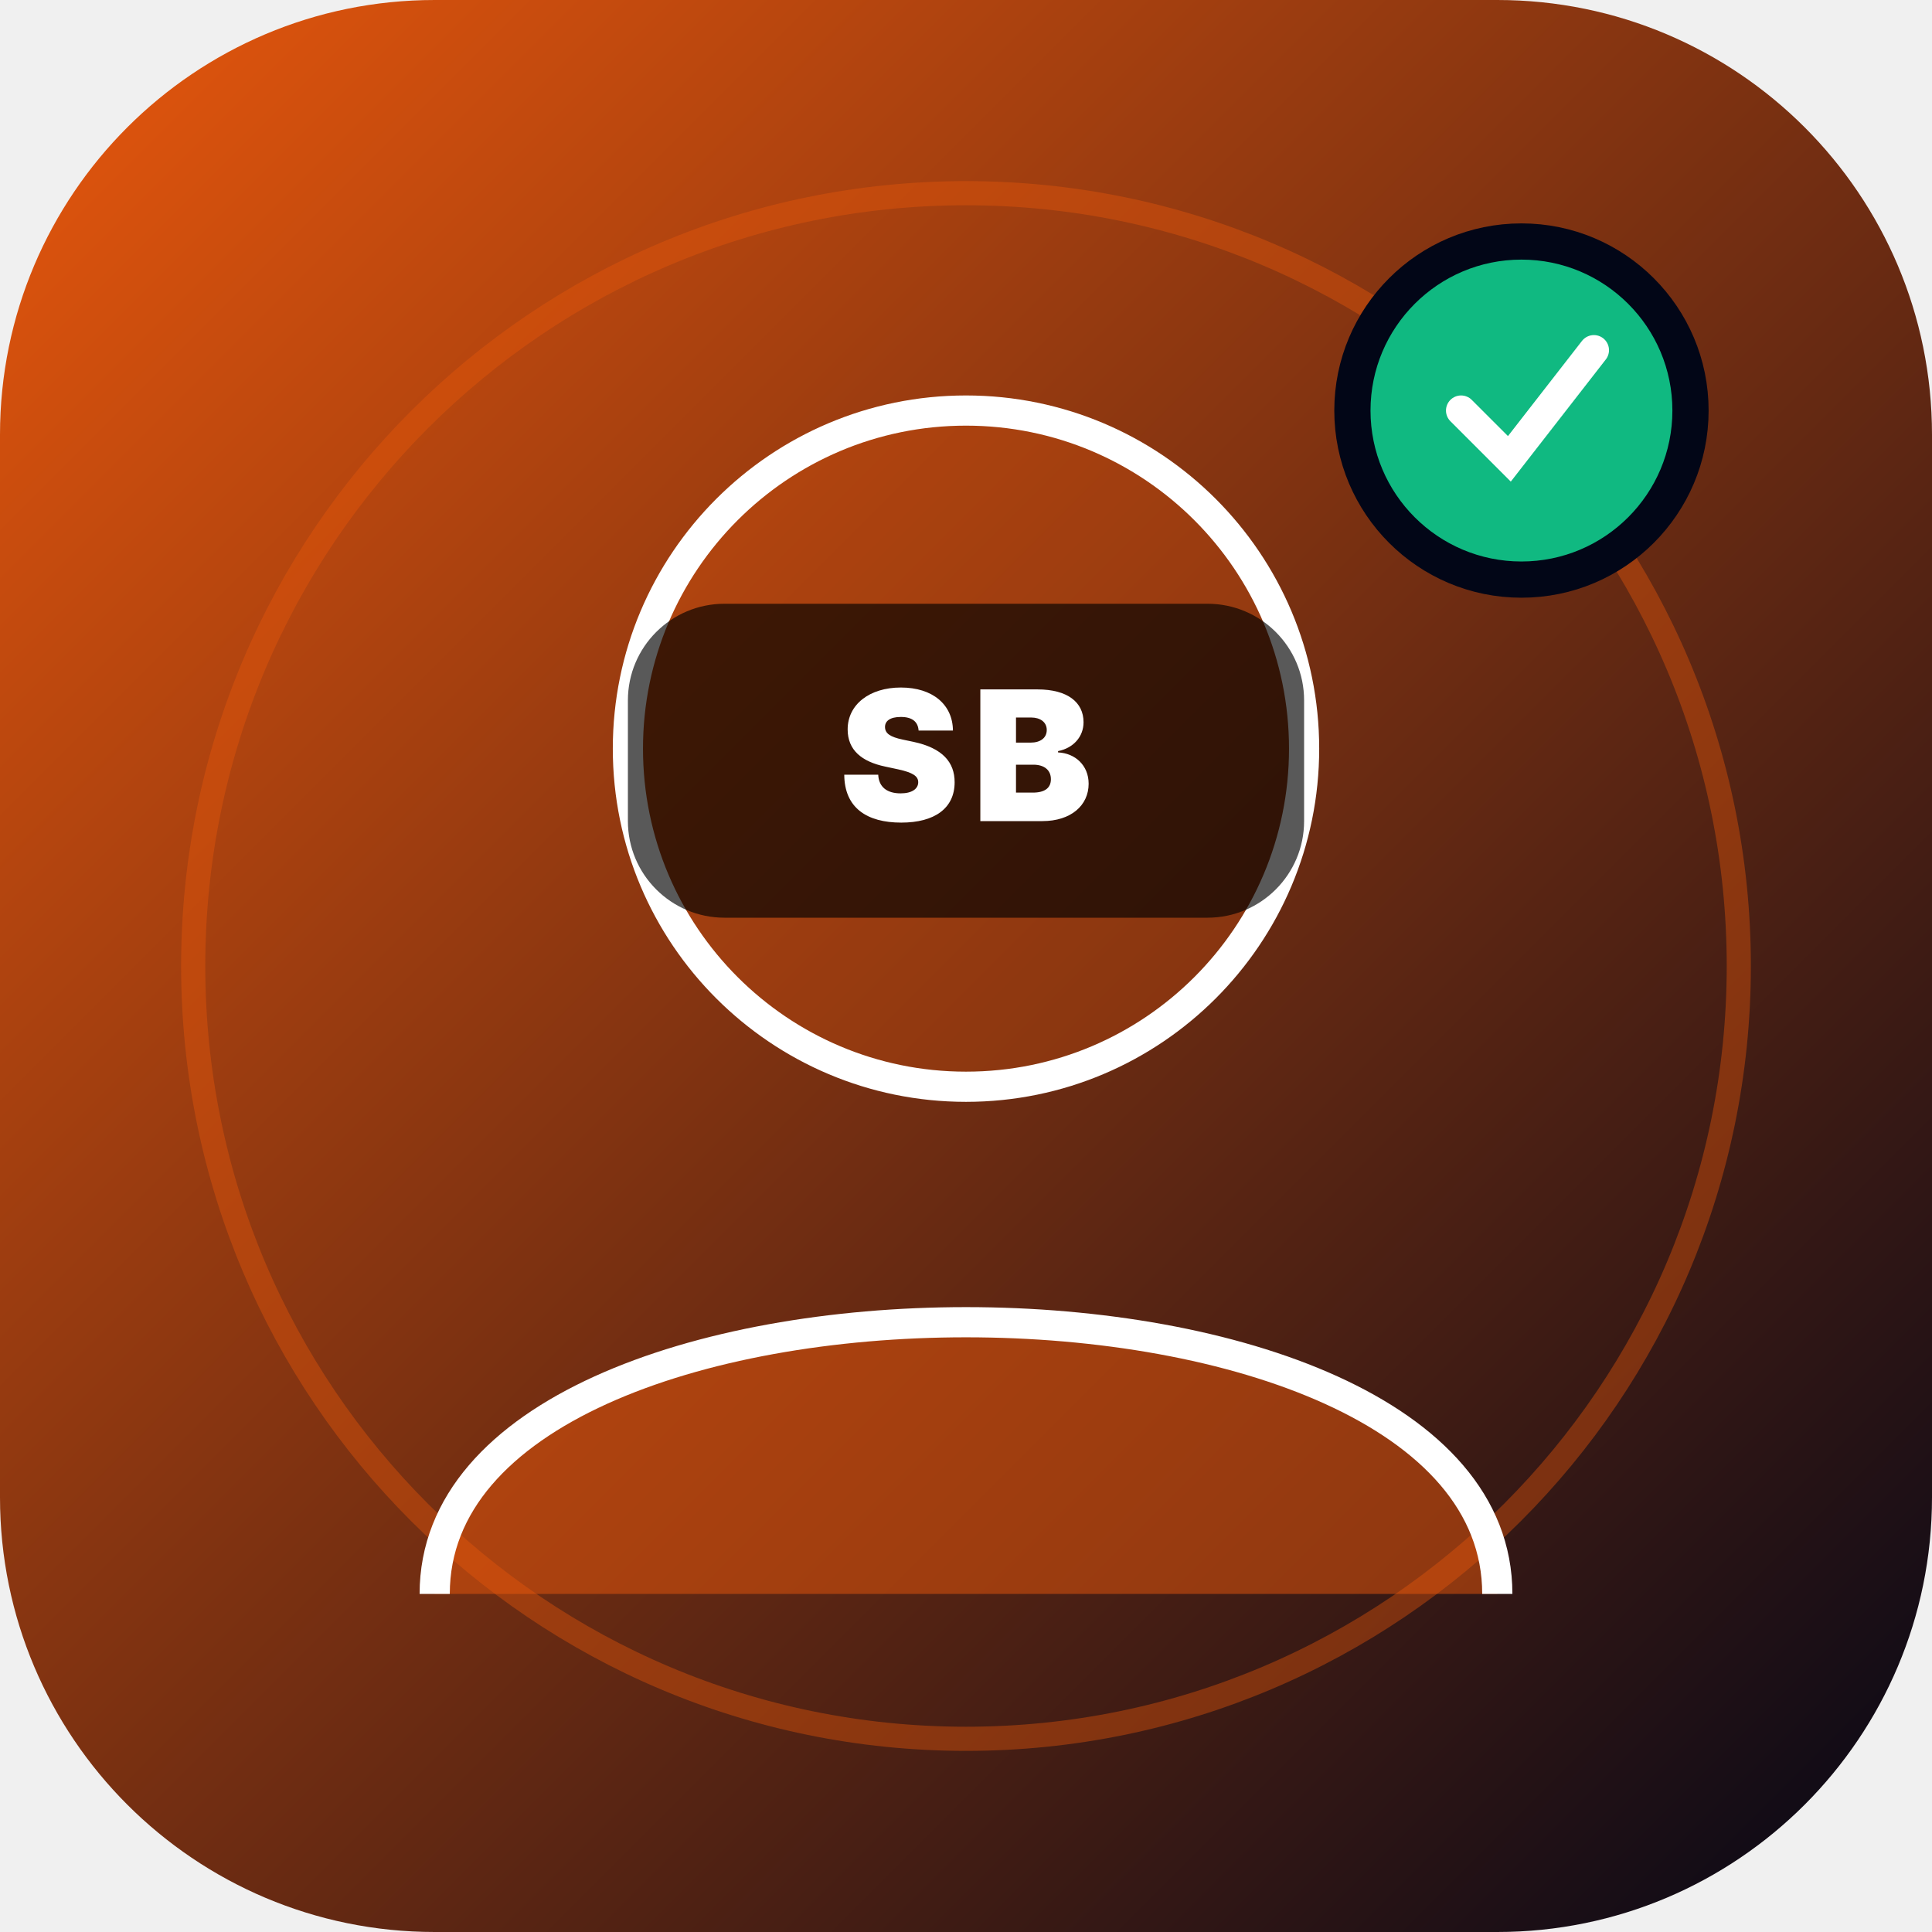
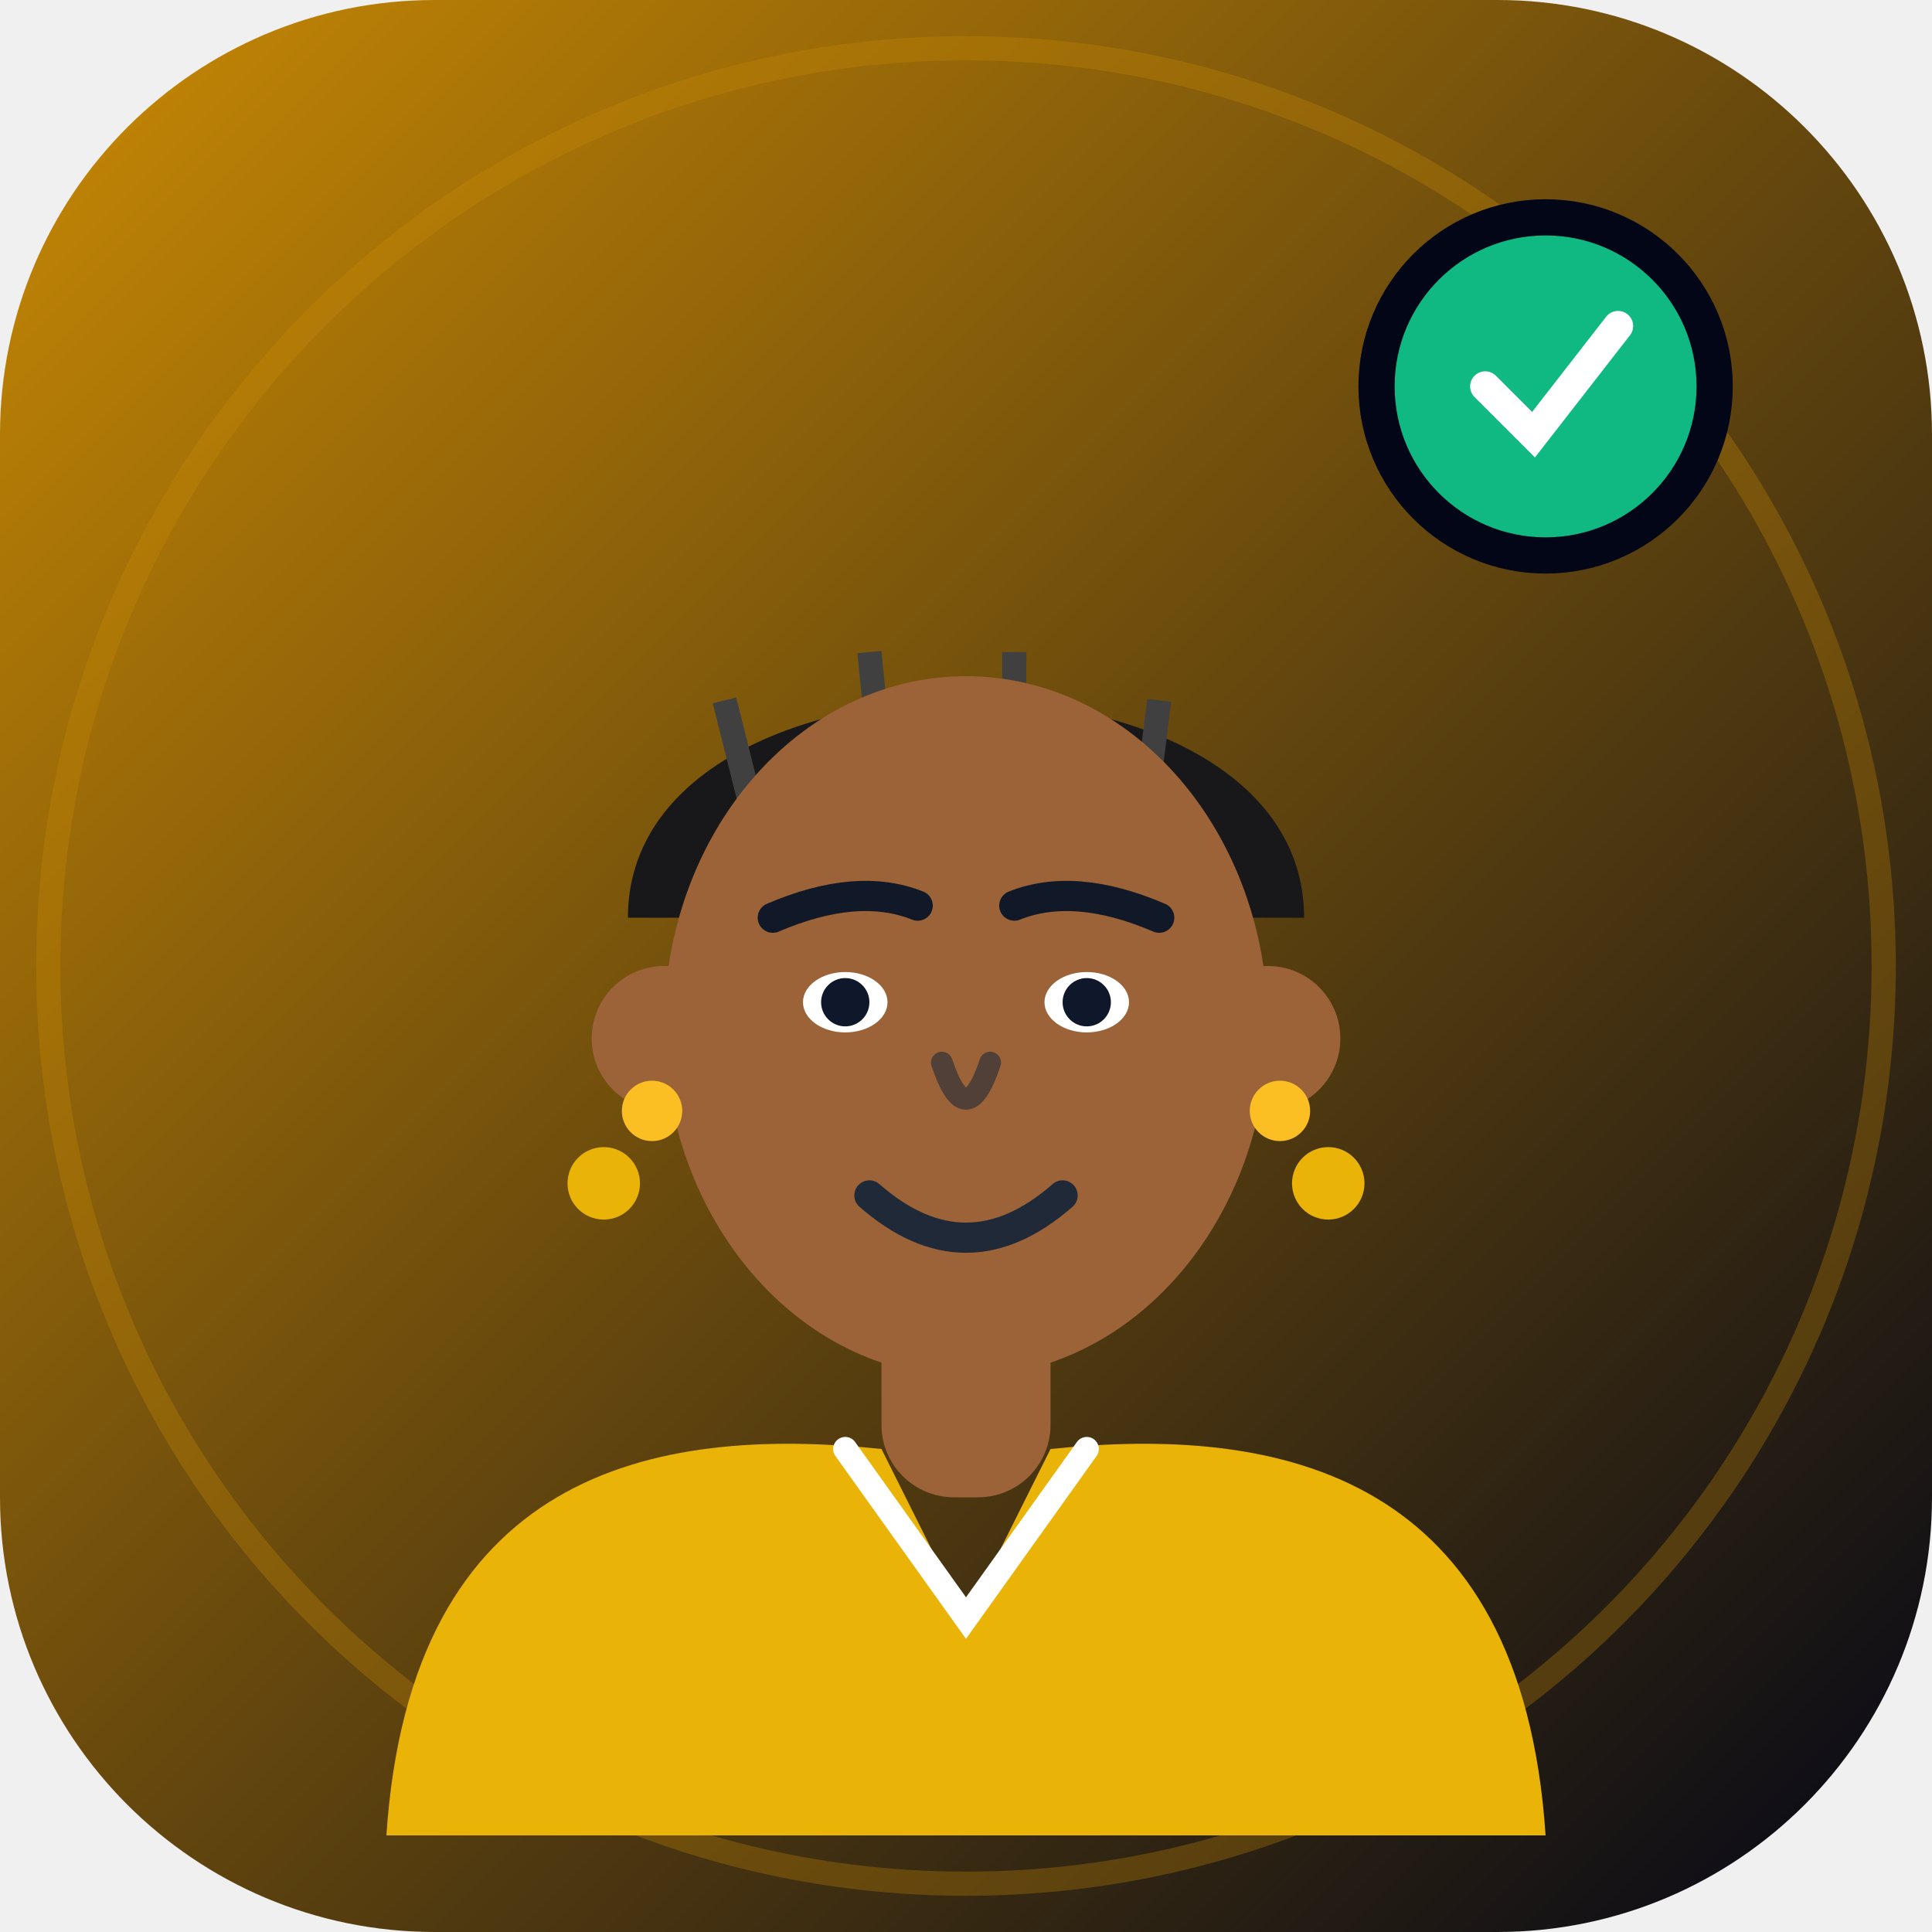
<svg xmlns="http://www.w3.org/2000/svg" viewBox="0 0 160 160" width="160" height="160">
  <defs>
-     <linearGradient id="avatarGrad18" x1="0" y1="0" x2="1" y2="1">
-       <stop offset="0%" stop-color="#EA580C" />
+     <linearGradient id="bgGrad19" x1="0" y1="0" x2="1" y2="1">
+       <stop offset="0%" stop-color="#CA8A04" />
      <stop offset="100%" stop-color="#020617" />
    </linearGradient>
  </defs>
-   <rect width="160" height="160" rx="36" fill="url(#avatarGrad18)" />
-   <circle cx="80" cy="80" r="64" fill="none" stroke="#EA580C" stroke-width="2" stroke-opacity="0.4" />
-   <circle cx="80" cy="62" r="28" fill="#EA580C" fill-opacity="0.25" stroke="#FFFFFF" stroke-width="2.5" />
-   <path d="M 36 132 C 36 102, 124 102, 124 132" fill="#EA580C" fill-opacity="0.5" stroke="#FFFFFF" stroke-width="2.5" />
-   <rect x="52" y="50" width="56" height="26" rx="8" fill="rgba(0,0,0,0.65)" />
-   <text x="80" y="68" font-family="system-ui, -apple-system, sans-serif" font-size="15" font-weight="900" fill="#FFFFFF" text-anchor="middle" letter-spacing="1">SB</text>
-   <circle cx="126" cy="34" r="14" fill="#10B981" stroke="#020617" stroke-width="3" />
-   <path d="M 121 34 L 125 38 L 132 29" fill="none" stroke="#FFFFFF" stroke-width="2.5" stroke-linecap="round" />
+   <rect width="160" height="160" rx="36" fill="url(#bgGrad19)" />
+   <circle cx="80" cy="80" r="76" fill="none" stroke="#CA8A04" stroke-width="2" stroke-opacity="0.3" />
+   <rect x="73" y="104" width="14" height="20" rx="6" fill="#9B6337" />
+   <path d="M 32 152 C 34 122, 54 118, 73 120 L 80 134 L 87 120 C 106 118, 126 122, 128 152 Z" fill="#EAB308" />
+   <path d="M 70 120 L 80 134 L 90 120" stroke="#FFFFFF" stroke-width="2" fill="none" stroke-linecap="round" />
+   <path d="M 52 76 C 52 52, 108 52, 108 76 Z" fill="#18181B" />
+   <line x1="60" y1="58" x2="64" y2="74" stroke="#404040" stroke-width="2" />
+   <line x1="72" y1="54" x2="74" y2="74" stroke="#404040" stroke-width="2" />
+   <line x1="84" y1="54" x2="84" y2="74" stroke="#404040" stroke-width="2" />
+   <line x1="96" y1="58" x2="94" y2="74" stroke="#404040" stroke-width="2" />
+   <circle cx="50" cy="98" r="3" fill="#EAB308" />
+   <circle cx="110" cy="98" r="3" fill="#EAB308" />
+   <ellipse cx="80" cy="85" rx="25" ry="29" fill="#9B6337" />
+   <circle cx="55" cy="86" r="6" fill="#9B6337" />
+   <circle cx="105" cy="86" r="6" fill="#9B6337" />
+   <circle cx="54" cy="92" r="2.5" fill="#FBBF24" />
+   <circle cx="106" cy="92" r="2.5" fill="#FBBF24" />
+   <path d="M 64 76 Q 71 73 76 75" stroke="#111827" stroke-width="2.5" fill="none" stroke-linecap="round" />
+   <path d="M 84 75 Q 89 73 96 76" stroke="#111827" stroke-width="2.5" fill="none" stroke-linecap="round" />
+   <ellipse cx="70" cy="83" rx="3.5" ry="2.5" fill="#FFFFFF" />
+   <circle cx="70" cy="83" r="2" fill="#0F172A" />
+   <ellipse cx="90" cy="83" rx="3.5" ry="2.5" fill="#FFFFFF" />
+   <circle cx="90" cy="83" r="2" fill="#0F172A" />
+   <path d="M 78 88 Q 80 94 82 88" stroke="#1F2937" stroke-width="1.8" fill="none" stroke-linecap="round" stroke-opacity="0.6" />
+   <path d="M 72 99 Q 80 106 88 99" stroke="#1F2937" stroke-width="2.5" fill="none" stroke-linecap="round" />
+   <circle cx="128" cy="32" r="14" fill="#10B981" stroke="#020617" stroke-width="3" />
+   <path d="M 123 32 L 127 36 L 134 27" fill="none" stroke="#FFFFFF" stroke-width="2.5" stroke-linecap="round" />
</svg>
